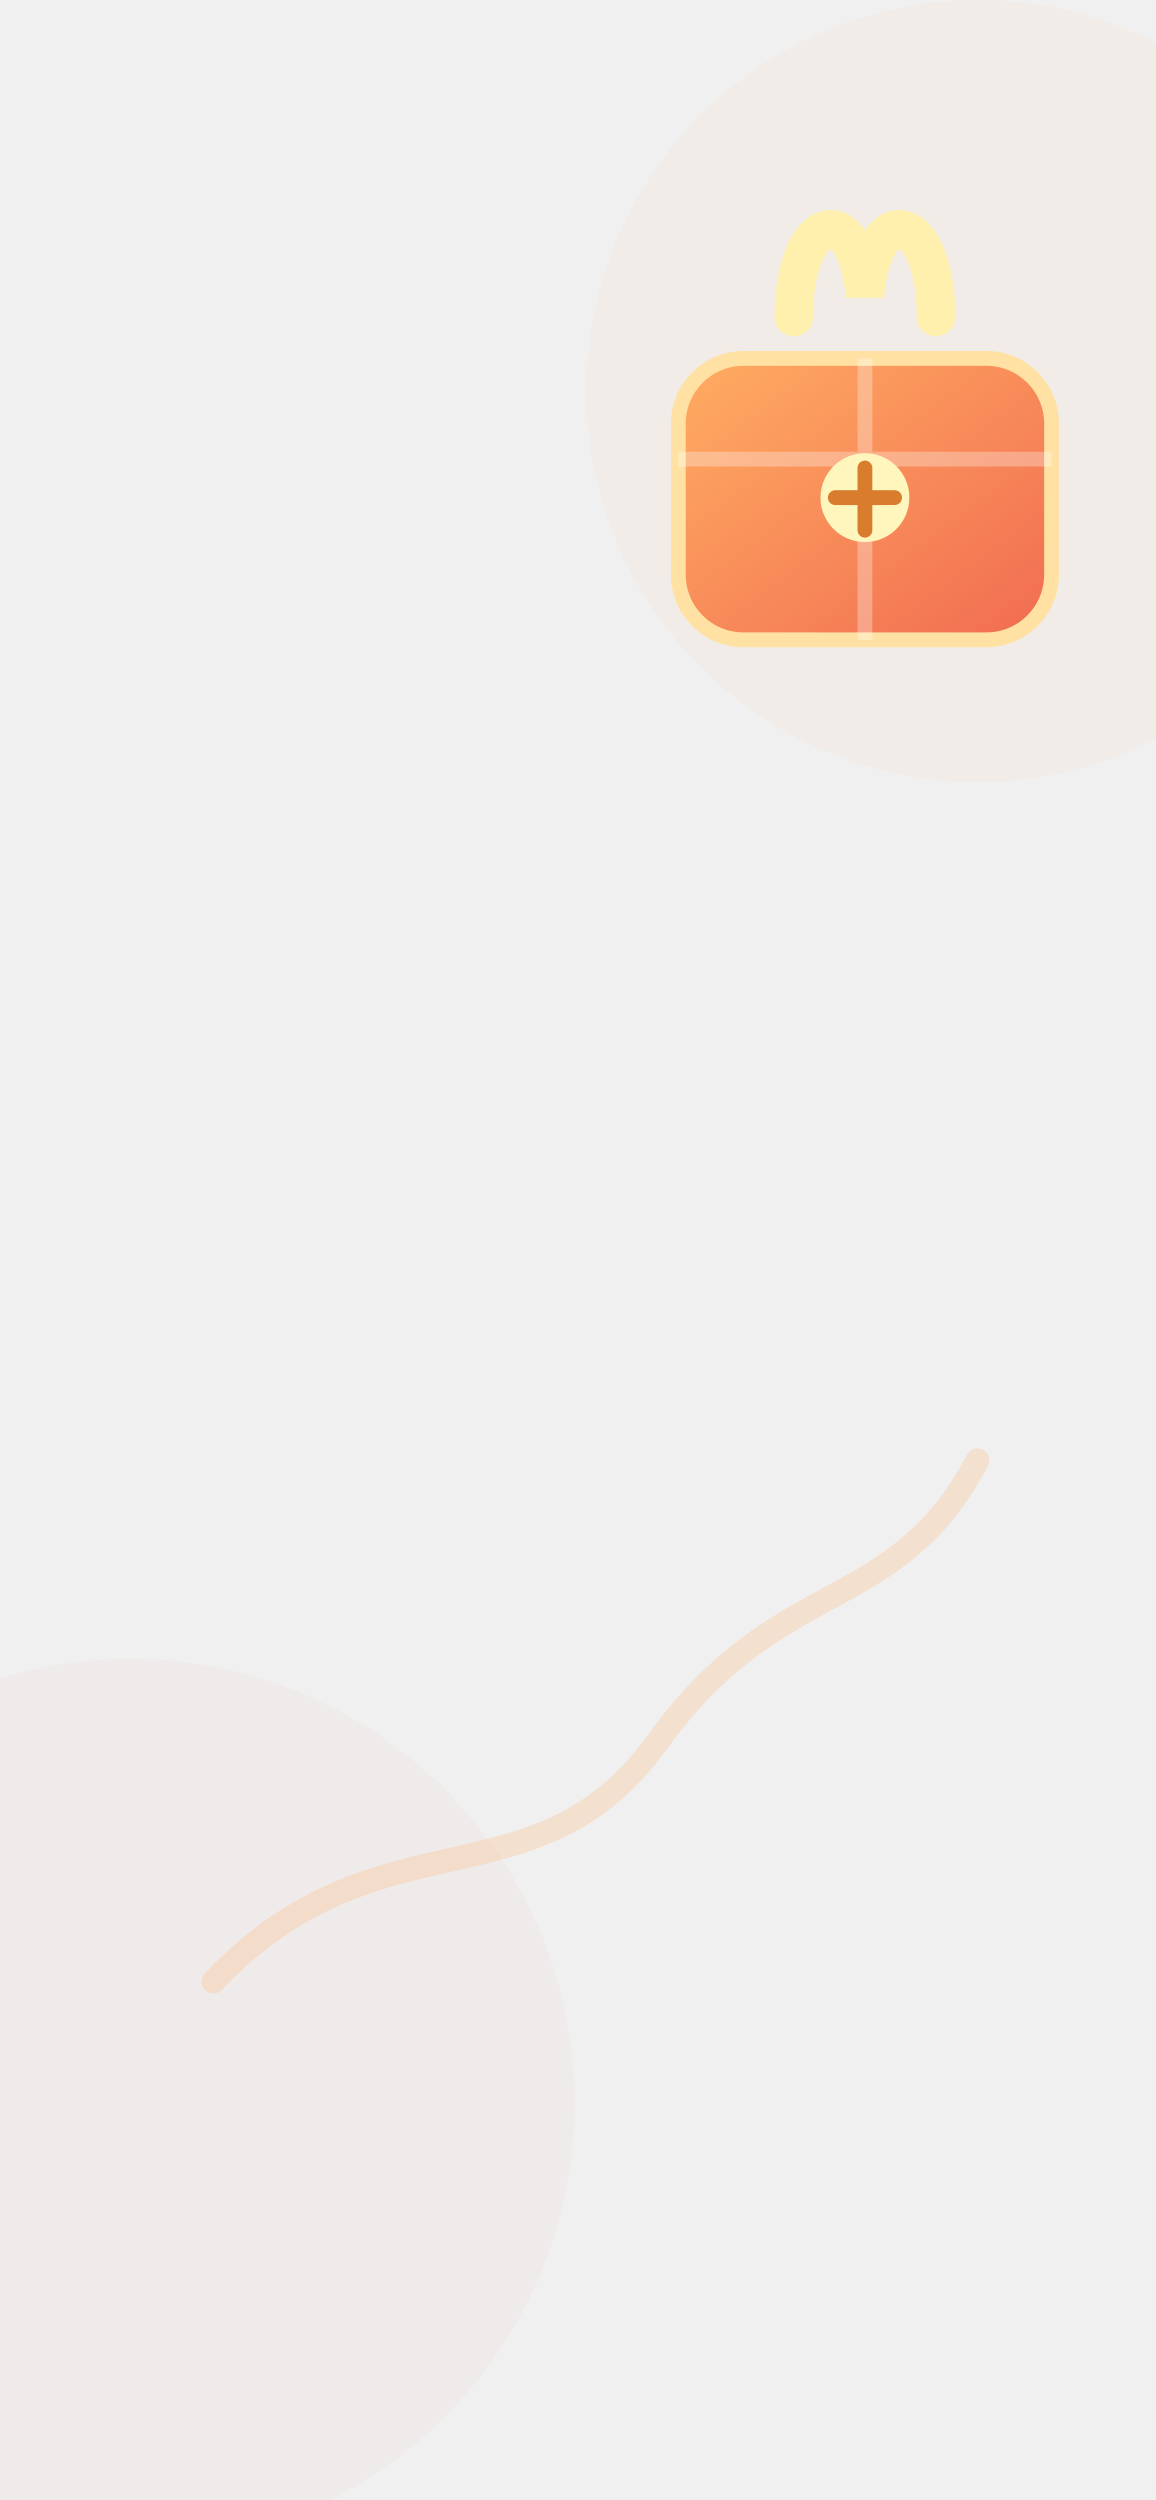
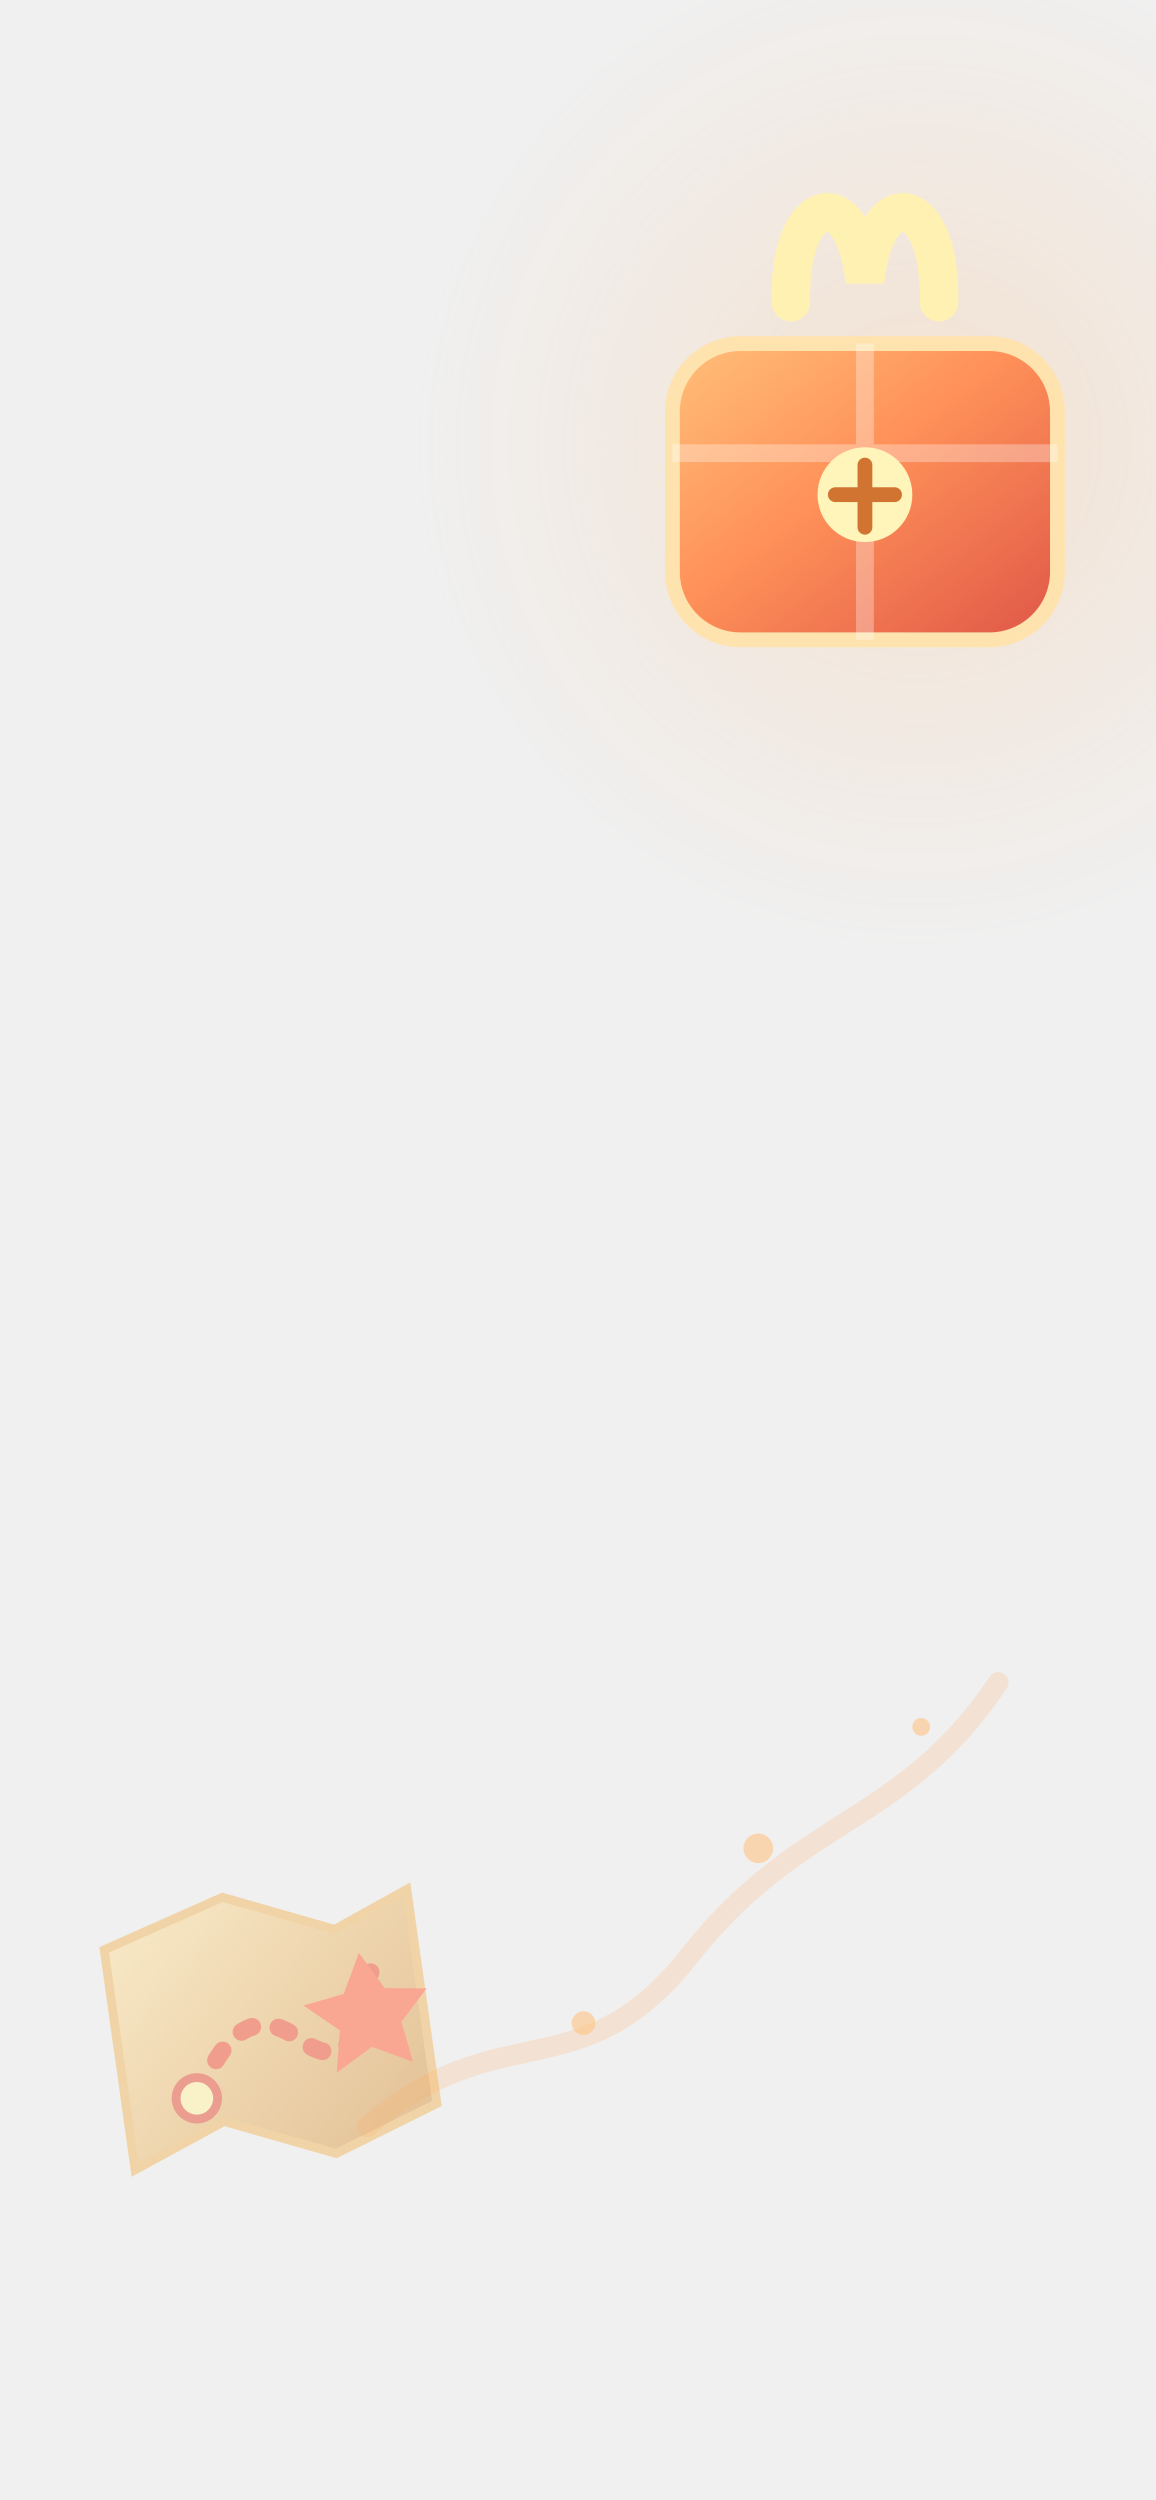
<svg xmlns="http://www.w3.org/2000/svg" width="390" height="844" viewBox="0 0 390 844">
  <defs>
-     <linearGradient id="a" x1="0" y1="0" x2="1" y2="1">
-       <stop stop-color="#ffad62" />
-       <stop offset="1" stop-color="#f16b51" />
+     <linearGradient id="gift" x1="0" y1="0" x2="1" y2="1">
+       <stop stop-color="#ffc079" />
+       <stop offset=".45" stop-color="#ff9159" />
+       <stop offset="1" stop-color="#df5647" />
    </linearGradient>
+     <linearGradient id="map" x1="0" y1="0" x2="1" y2="1">
+       <stop stop-color="#ffe7b0" />
+       <stop offset="1" stop-color="#dba35d" />
+     </linearGradient>
+     <radialGradient id="halo">
+       <stop stop-color="#ffad62" stop-opacity=".22" />
+       <stop offset="1" stop-color="#ffad62" stop-opacity="0" />
+     </radialGradient>
  </defs>
-   <circle cx="330" cy="132" r="132" fill="#ffad62" opacity=".065" />
-   <circle cx="44" cy="710" r="150" fill="#f16b51" opacity=".035" />
-   <g transform="translate(292 159)">
-     <rect x="-63" y="-38" width="126" height="95" rx="22" fill="url(#a)" stroke="#ffe1a3" stroke-width="5" />
-     <path d="M-63-4H63M0-38V57" stroke="#fff" stroke-opacity=".30" stroke-width="5" />
-     <path d="M-24-52C-24-87-3-93 0-59 3-93 24-87 24-52" fill="none" stroke="#fff0ae" stroke-width="13" stroke-linecap="round" />
-     <circle cx="0" cy="9" r="15" fill="#fff6bd" />
-     <path d="M0-1v21M-10 9h20" stroke="#d97c2d" stroke-width="5" stroke-linecap="round" />
+   <circle cx="310" cy="150" r="170" fill="url(#halo)" />
+   <g transform="translate(292 157)">
+     <rect x="-65" y="-41" width="130" height="100" rx="23" fill="url(#gift)" stroke="#ffe3ae" stroke-width="5" />
+     <path d="M-65-4H65M0-41V59" stroke="#fff" stroke-opacity=".31" stroke-width="6" />
+     <path d="M-25-55C-26-91-4-97 0-62C4-97 26-91 25-55" fill="none" stroke="#fff1b1" stroke-width="13" stroke-linecap="round" />
+     <circle cx="0" cy="10" r="16" fill="#fff5ba" />
+     <path d="M0 0v21M-10 10h20" stroke="#d27431" stroke-width="5" stroke-linecap="round" />
  </g>
-   <path d="M72 669C128 610 181 645 222 588s80-42 108-95" fill="none" stroke="#ffad62" stroke-opacity=".24" stroke-width="8" stroke-linecap="round" />
+   <g transform="translate(89 682) rotate(-8)" opacity=".62">
+     <path d="M-50-31L-8-43 28-27 54-37V36L18 48-18 32-50 44Z" fill="url(#map)" stroke="#f1c37a" stroke-width="3" />
+     <path d="M-25 22Q-7-10 11 8T38-11" fill="none" stroke="#f16b51" stroke-width="6" stroke-linecap="round" stroke-dasharray="4 9" />
+     <circle cx="-26" cy="23" r="7" fill="#fff4b0" stroke="#e96b54" stroke-width="3" />
+     <path d="M35-18l7 13 14 2-10 10 2 14-13-7-13 7 3-14-11-10 14-2Z" fill="#ff7959" />
+   </g>
+   <path d="M124 718C169 679 196 707 233 660s72-44 104-92" fill="none" stroke="#ffad62" stroke-opacity=".20" stroke-width="7" stroke-linecap="round" />
+   <g fill="#ffc078" opacity=".55">
+     <circle cx="197" cy="683" r="4" />
+     <circle cx="256" cy="624" r="5" />
+     <circle cx="311" cy="583" r="3" />
+   </g>
</svg>
